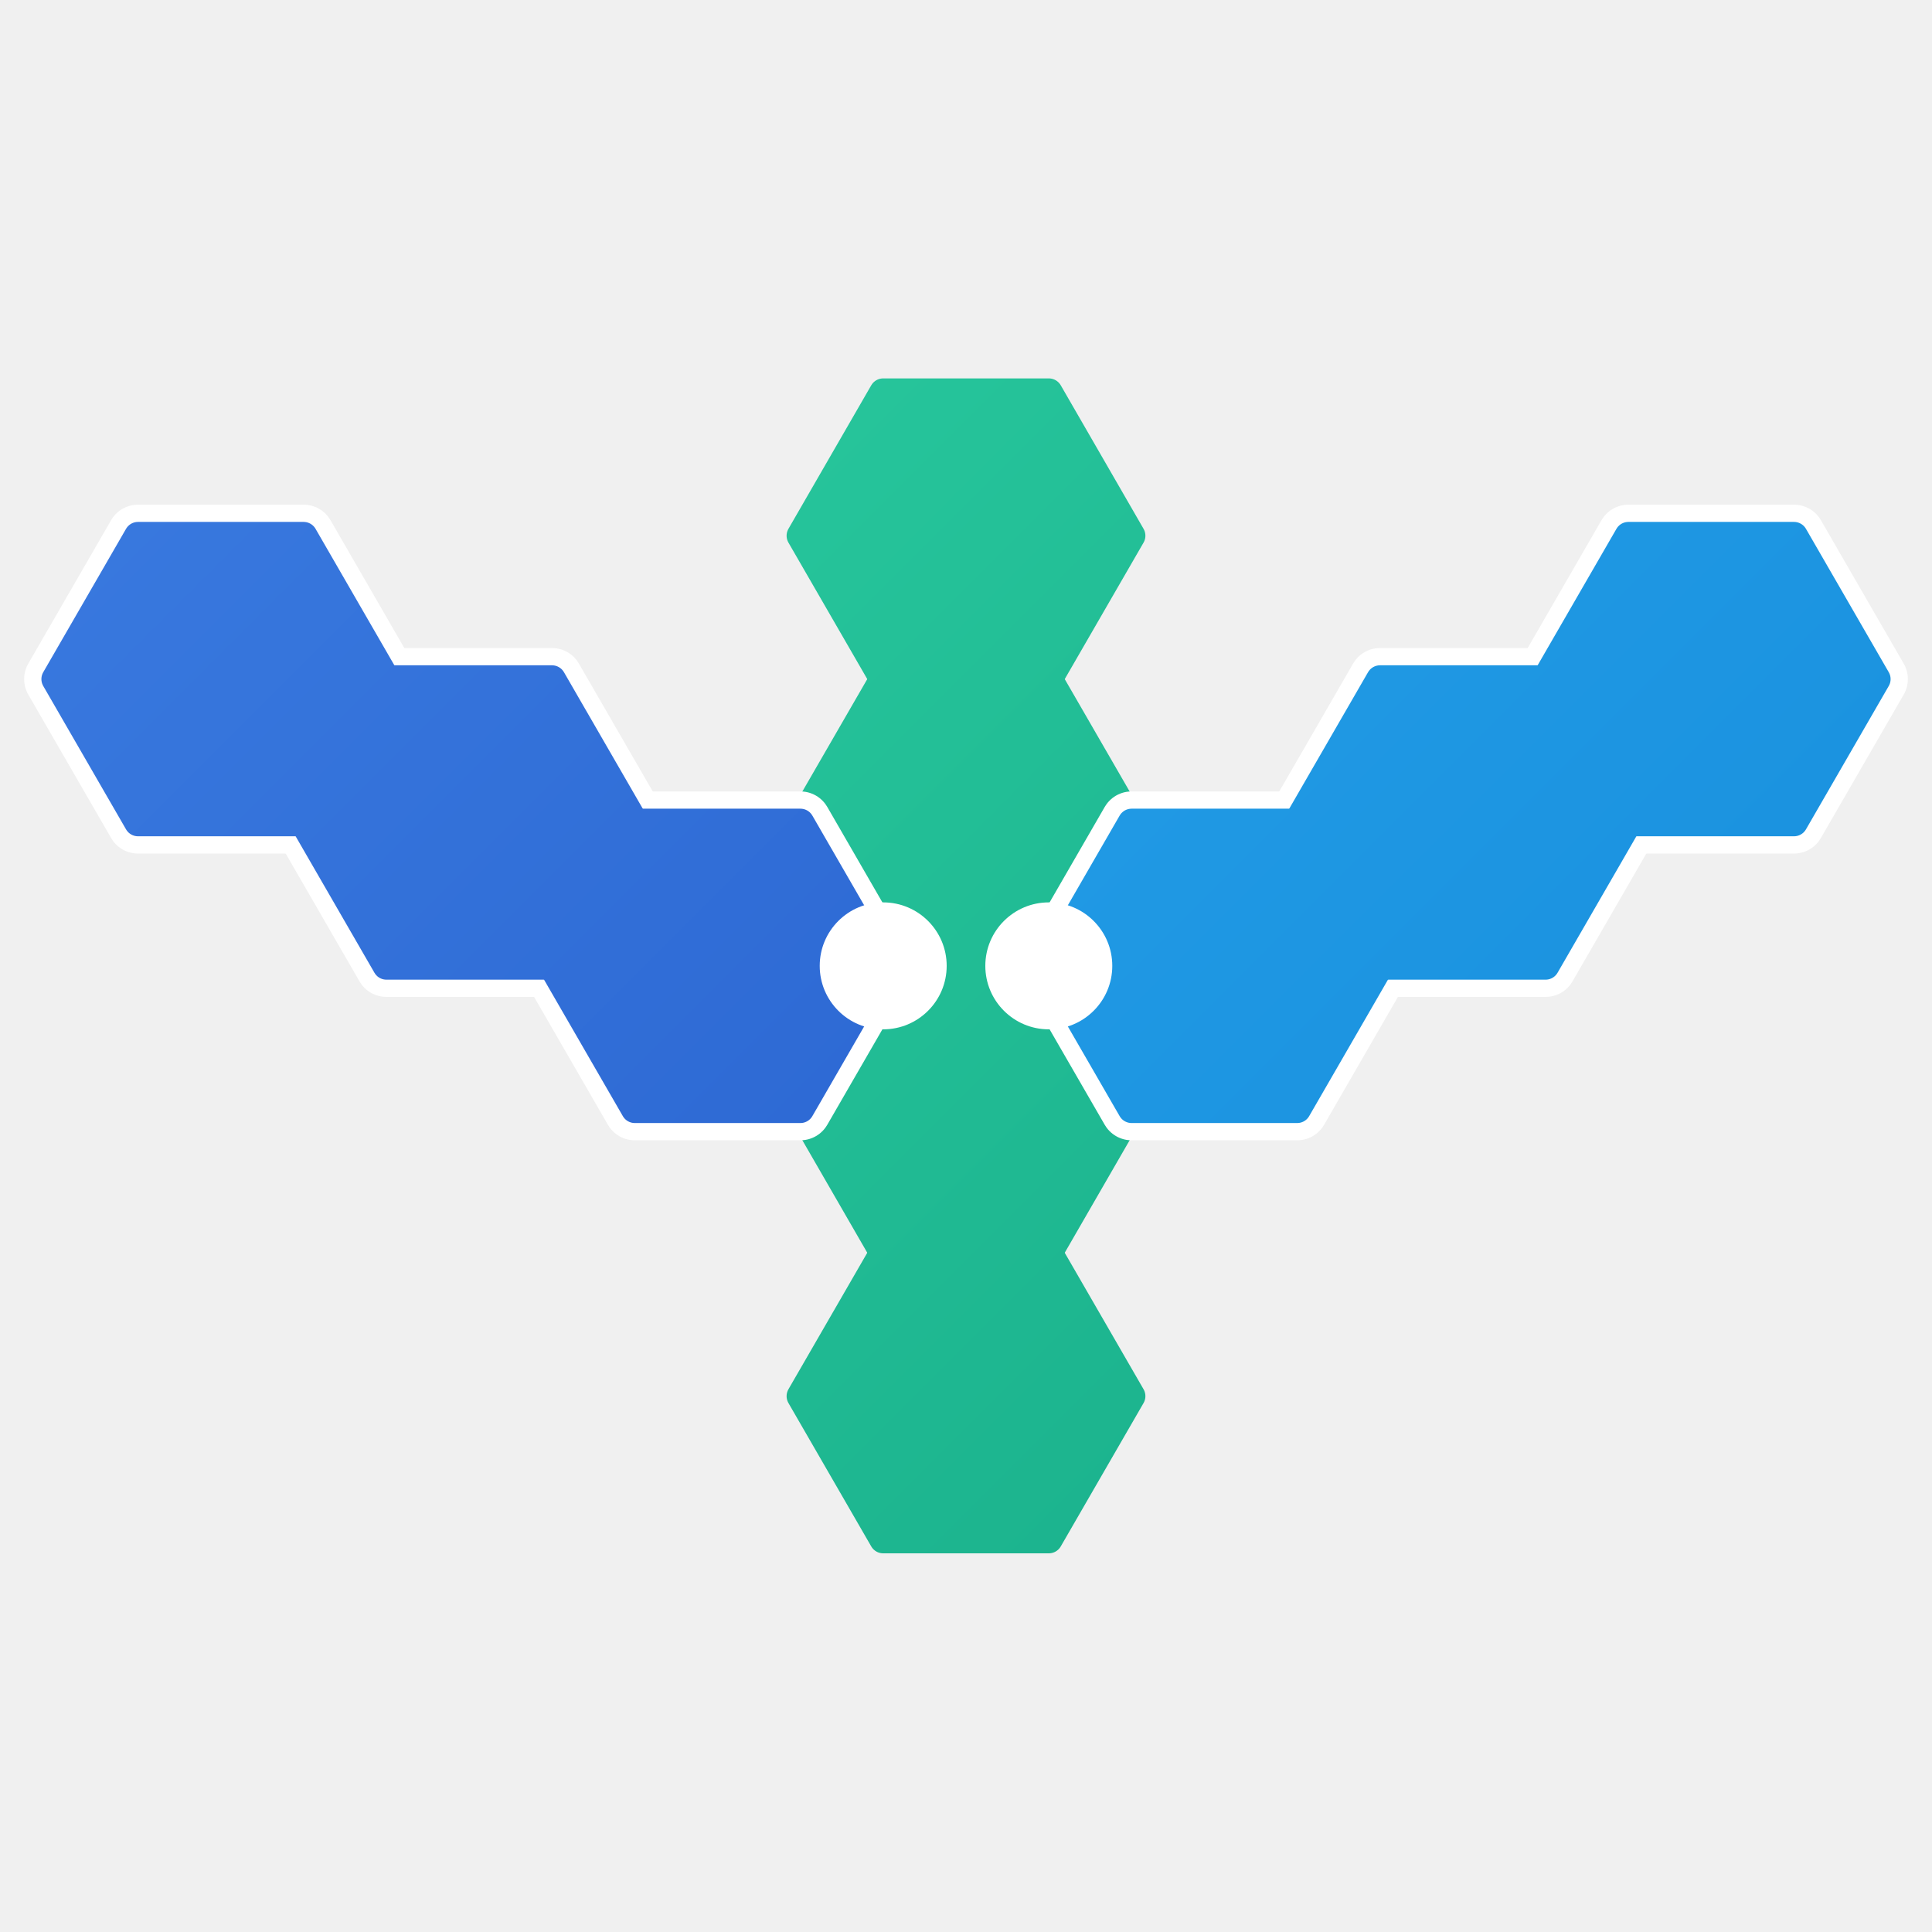
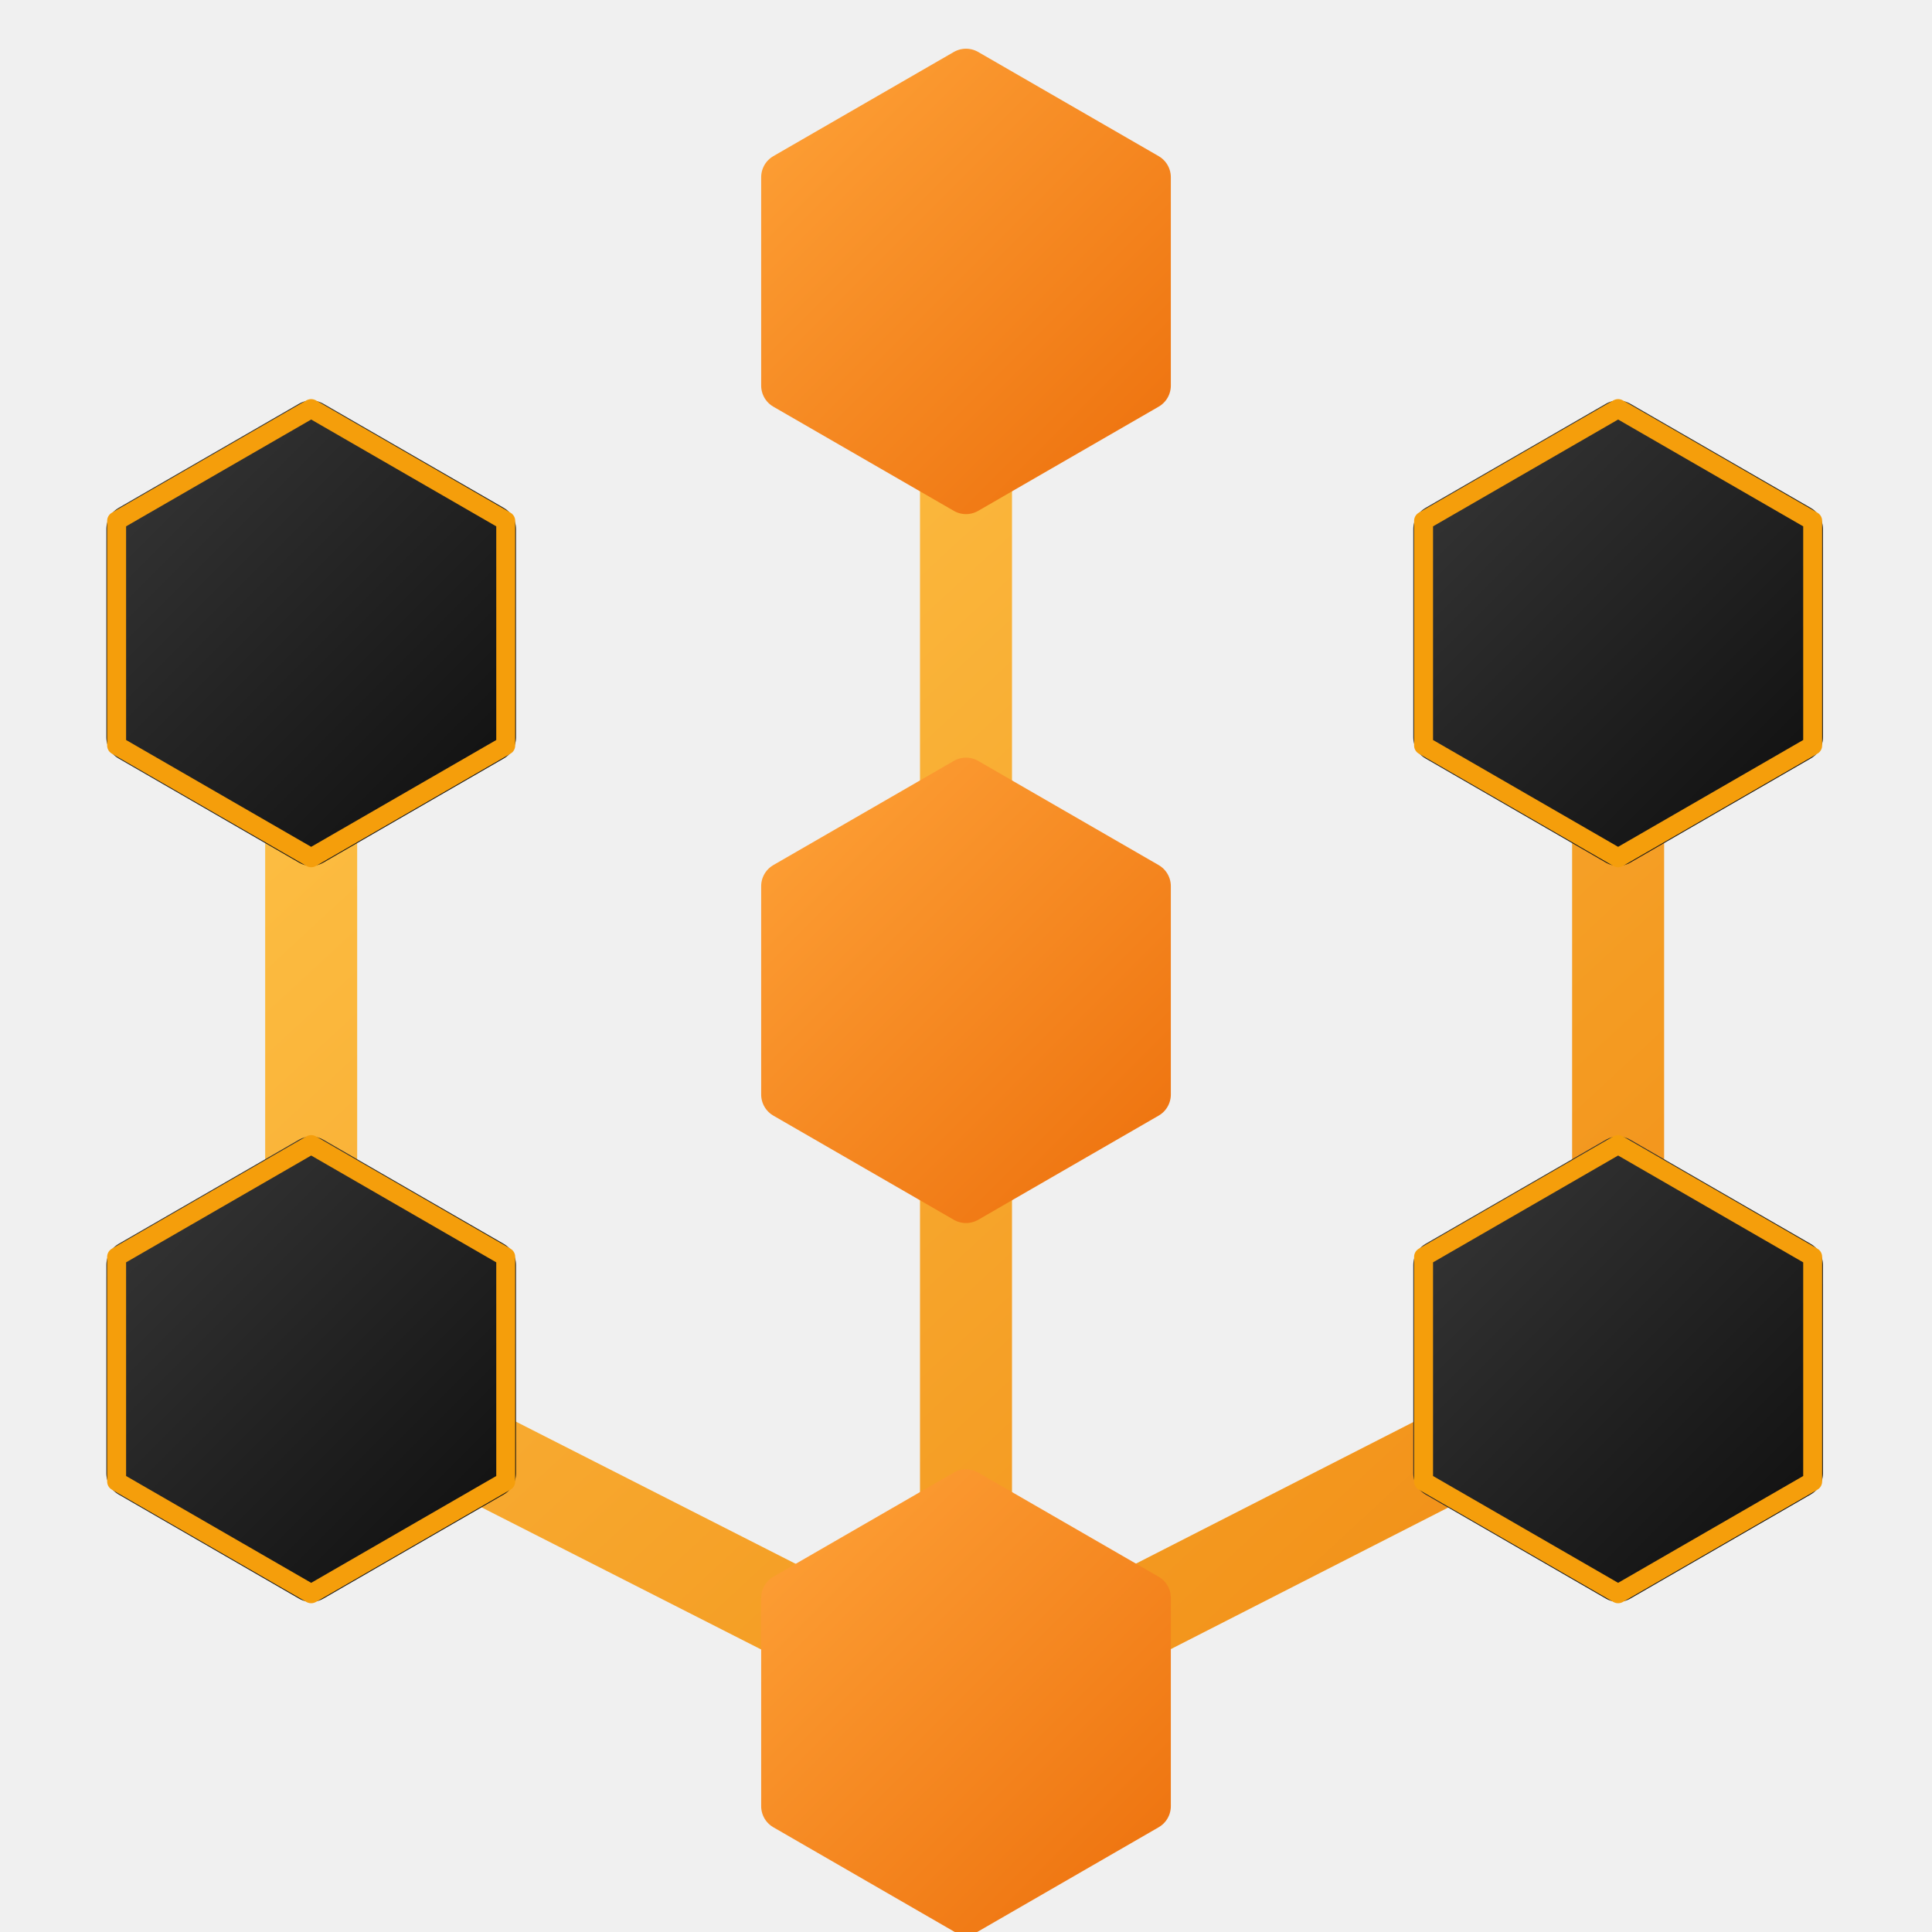
- <svg xmlns="http://www.w3.org/2000/svg" viewBox="-70.0 -59.6 140.0 140.0" role="img" aria-label="Kaalera">
+ <svg xmlns="http://www.w3.org/2000/svg" role="img" aria-label="Kaalera" viewBox="88 66 714 714">
  <defs>
-     <linearGradient id="kc" gradientUnits="userSpaceOnUse" x1="-70.0" y1="-59.6" x2="70.0" y2="80.4">
-       <stop offset="0" stop-color="#2fd3a6" />
-       <stop offset="1" stop-color="#13a583" />
+     <linearGradient id="ktl" gradientUnits="userSpaceOnUse" x1="117" y1="214" x2="289" y2="386">
+       <stop offset="0" stop-color="#3a3a3a" />
+       <stop offset="1" stop-color="#0b0b0b" />
    </linearGradient>
-     <linearGradient id="kl" gradientUnits="userSpaceOnUse" x1="-70.0" y1="-59.6" x2="70.0" y2="80.4">
-       <stop offset="0" stop-color="#3d7fe3" />
-       <stop offset="1" stop-color="#1f55c6" />
+     <linearGradient id="kbl" gradientUnits="userSpaceOnUse" x1="117" y1="486" x2="289" y2="658">
+       <stop offset="0" stop-color="#3a3a3a" />
+       <stop offset="1" stop-color="#0b0b0b" />
    </linearGradient>
-     <linearGradient id="kr" gradientUnits="userSpaceOnUse" x1="-70.0" y1="-59.6" x2="70.0" y2="80.4">
-       <stop offset="0" stop-color="#2eaaf0" />
-       <stop offset="1" stop-color="#1288d8" />
+     <linearGradient id="ktc" gradientUnits="userSpaceOnUse" x1="359" y1="84" x2="531" y2="256">
+       <stop offset="0" stop-color="#ffa53a" />
+       <stop offset="1" stop-color="#ec6d0a" />
+     </linearGradient>
+     <linearGradient id="kmc" gradientUnits="userSpaceOnUse" x1="359" y1="346" x2="531" y2="518">
+       <stop offset="0" stop-color="#ffa53a" />
+       <stop offset="1" stop-color="#ec6d0a" />
+     </linearGradient>
+     <linearGradient id="kbc" gradientUnits="userSpaceOnUse" x1="359" y1="609" x2="531" y2="781">
+       <stop offset="0" stop-color="#ffa53a" />
+       <stop offset="1" stop-color="#ec6d0a" />
+     </linearGradient>
+     <linearGradient id="ktr" gradientUnits="userSpaceOnUse" x1="600" y1="214" x2="772" y2="386">
+       <stop offset="0" stop-color="#3a3a3a" />
+       <stop offset="1" stop-color="#0b0b0b" />
+     </linearGradient>
+     <linearGradient id="kbr" gradientUnits="userSpaceOnUse" x1="600" y1="486" x2="772" y2="658">
+       <stop offset="0" stop-color="#3a3a3a" />
+       <stop offset="1" stop-color="#0b0b0b" />
+     </linearGradient>
+     <linearGradient id="kbar" gradientUnits="userSpaceOnUse" x1="200" y1="170" x2="690" y2="700">
+       <stop offset="0" stop-color="#ffc94d" />
+       <stop offset="1" stop-color="#f08a12" />
    </linearGradient>
  </defs>
-   <g fill="url(#kc)" stroke="url(#kc)" stroke-width="2" stroke-linejoin="round">
-     <polygon points="12.0,-20.78 6.0,-10.39 -6.0,-10.39 -12.0,-20.78 -6.0,-31.18 6.0,-31.18" />
-     <polygon points="12.0,0.0 6.0,10.39 -6.0,10.39 -12.0,0.0 -6.0,-10.39 6.0,-10.39" />
-     <polygon points="12.0,20.78 6.0,31.18 -6.0,31.18 -12.0,20.78 -6.0,10.39 6.0,10.39" />
-     <polygon points="12.0,41.57 6.0,51.96 -6.0,51.96 -12.0,41.57 -6.0,31.18 6.0,31.18" />
+   <g stroke="url(#kbar)" stroke-width="34" stroke-linecap="round">
+     <line x1="203" y1="300" x2="203" y2="572" />
+     <line x1="445" y1="170" x2="445" y2="432" />
+     <line x1="445" y1="432" x2="445" y2="695" />
+     <line x1="686" y1="300" x2="686" y2="572" />
+     <line x1="203" y1="572" x2="445" y2="695" />
+     <line x1="686" y1="572" x2="445" y2="695" />
  </g>
-   <g fill="#fff" stroke="#fff" stroke-width="4.5" stroke-linejoin="round">
-     <polygon points="-42.0,-10.39 -48.0,0.0 -60.0,0.0 -66.0,-10.39 -60.0,-20.78 -48.0,-20.78" />
-     <polygon points="-24.0,0.0 -30.0,10.39 -42.0,10.39 -48.0,0.0 -42.0,-10.39 -30.0,-10.39" />
-     <polygon points="-6.0,10.39 -12.0,20.78 -24.0,20.78 -30.0,10.39 -24.0,0.0 -12.0,0.0" />
+   <g class="piece p1" stroke-width="18" stroke-linejoin="round">
+     <polygon points="203.0,223.0 269.7,261.5 269.7,338.5 203.0,377.0 136.3,338.5 136.3,261.5" fill="url(#ktl)" stroke="url(#ktl)" />
+     <polygon points="203.0,217.0 274.9,258.5 274.9,341.5 203.0,383.0 131.1,341.5 131.1,258.5" fill="none" stroke="#f59e0b" stroke-width="7" />
+     <polygon points="203.0,495.0 269.7,533.5 269.7,610.5 203.0,649.0 136.3,610.5 136.3,533.5" fill="url(#kbl)" stroke="url(#kbl)" />
+     <polygon points="203.0,489.0 274.9,530.5 274.9,613.5 203.0,655.0 131.1,613.5 131.1,530.5" fill="none" stroke="#f59e0b" stroke-width="7" />
  </g>
-   <g fill="url(#kl)" stroke="url(#kl)" stroke-width="2" stroke-linejoin="round">
-     <polygon points="-42.0,-10.39 -48.0,0.0 -60.0,0.0 -66.0,-10.39 -60.0,-20.78 -48.0,-20.78" />
-     <polygon points="-24.0,0.0 -30.0,10.39 -42.0,10.39 -48.0,0.0 -42.0,-10.39 -30.0,-10.39" />
-     <polygon points="-6.0,10.39 -12.0,20.78 -24.0,20.78 -30.0,10.39 -24.0,0.0 -12.0,0.0" />
+   <g class="piece p2" stroke-width="18" stroke-linejoin="round">
+     <polygon points="445.0,93.0 511.7,131.5 511.7,208.5 445.0,247.0 378.3,208.5 378.3,131.5" fill="url(#ktc)" stroke="url(#ktc)" />
+     <polygon points="445.0,355.0 511.7,393.5 511.7,470.5 445.0,509.0 378.3,470.5 378.3,393.5" fill="url(#kmc)" stroke="url(#kmc)" />
+     <polygon points="445.0,618.0 511.7,656.5 511.7,733.5 445.0,772.0 378.3,733.5 378.3,656.5" fill="url(#kbc)" stroke="url(#kbc)" />
  </g>
-   <g fill="#fff" stroke="#fff" stroke-width="4.5" stroke-linejoin="round">
-     <polygon points="66.0,-10.39 60.0,0.0 48.0,0.0 42.0,-10.39 48.0,-20.78 60.0,-20.78" />
-     <polygon points="48.0,0.0 42.0,10.39 30.0,10.39 24.0,0.0 30.0,-10.39 42.0,-10.39" />
-     <polygon points="30.0,10.39 24.0,20.78 12.0,20.78 6.0,10.39 12.0,0.0 24.0,0.0" />
-   </g>
-   <g fill="url(#kr)" stroke="url(#kr)" stroke-width="2" stroke-linejoin="round">
-     <polygon points="66.0,-10.39 60.0,0.0 48.0,0.0 42.0,-10.39 48.0,-20.78 60.0,-20.78" />
-     <polygon points="48.0,0.0 42.0,10.39 30.0,10.39 24.0,0.0 30.0,-10.39 42.0,-10.39" />
-     <polygon points="30.0,10.39 24.0,20.78 12.0,20.78 6.0,10.39 12.0,0.0 24.0,0.0" />
-   </g>
-   <g fill="#fff">
-     <circle cx="6.0" cy="10.39" r="4.6" />
-     <circle cx="-6.0" cy="10.39" r="4.6" />
+   <g class="piece p3" stroke-width="18" stroke-linejoin="round">
+     <polygon points="686.0,223.0 752.7,261.5 752.7,338.5 686.0,377.0 619.3,338.5 619.3,261.5" fill="url(#ktr)" stroke="url(#ktr)" />
+     <polygon points="686.0,217.0 757.9,258.5 757.9,341.5 686.0,383.0 614.1,341.5 614.1,258.5" fill="none" stroke="#f59e0b" stroke-width="7" />
+     <polygon points="686.0,495.0 752.7,533.5 752.7,610.5 686.0,649.0 619.3,610.5 619.3,533.5" fill="url(#kbr)" stroke="url(#kbr)" />
+     <polygon points="686.0,489.0 757.9,530.5 757.9,613.5 686.0,655.0 614.1,613.5 614.1,530.5" fill="none" stroke="#f59e0b" stroke-width="7" />
  </g>
</svg>
